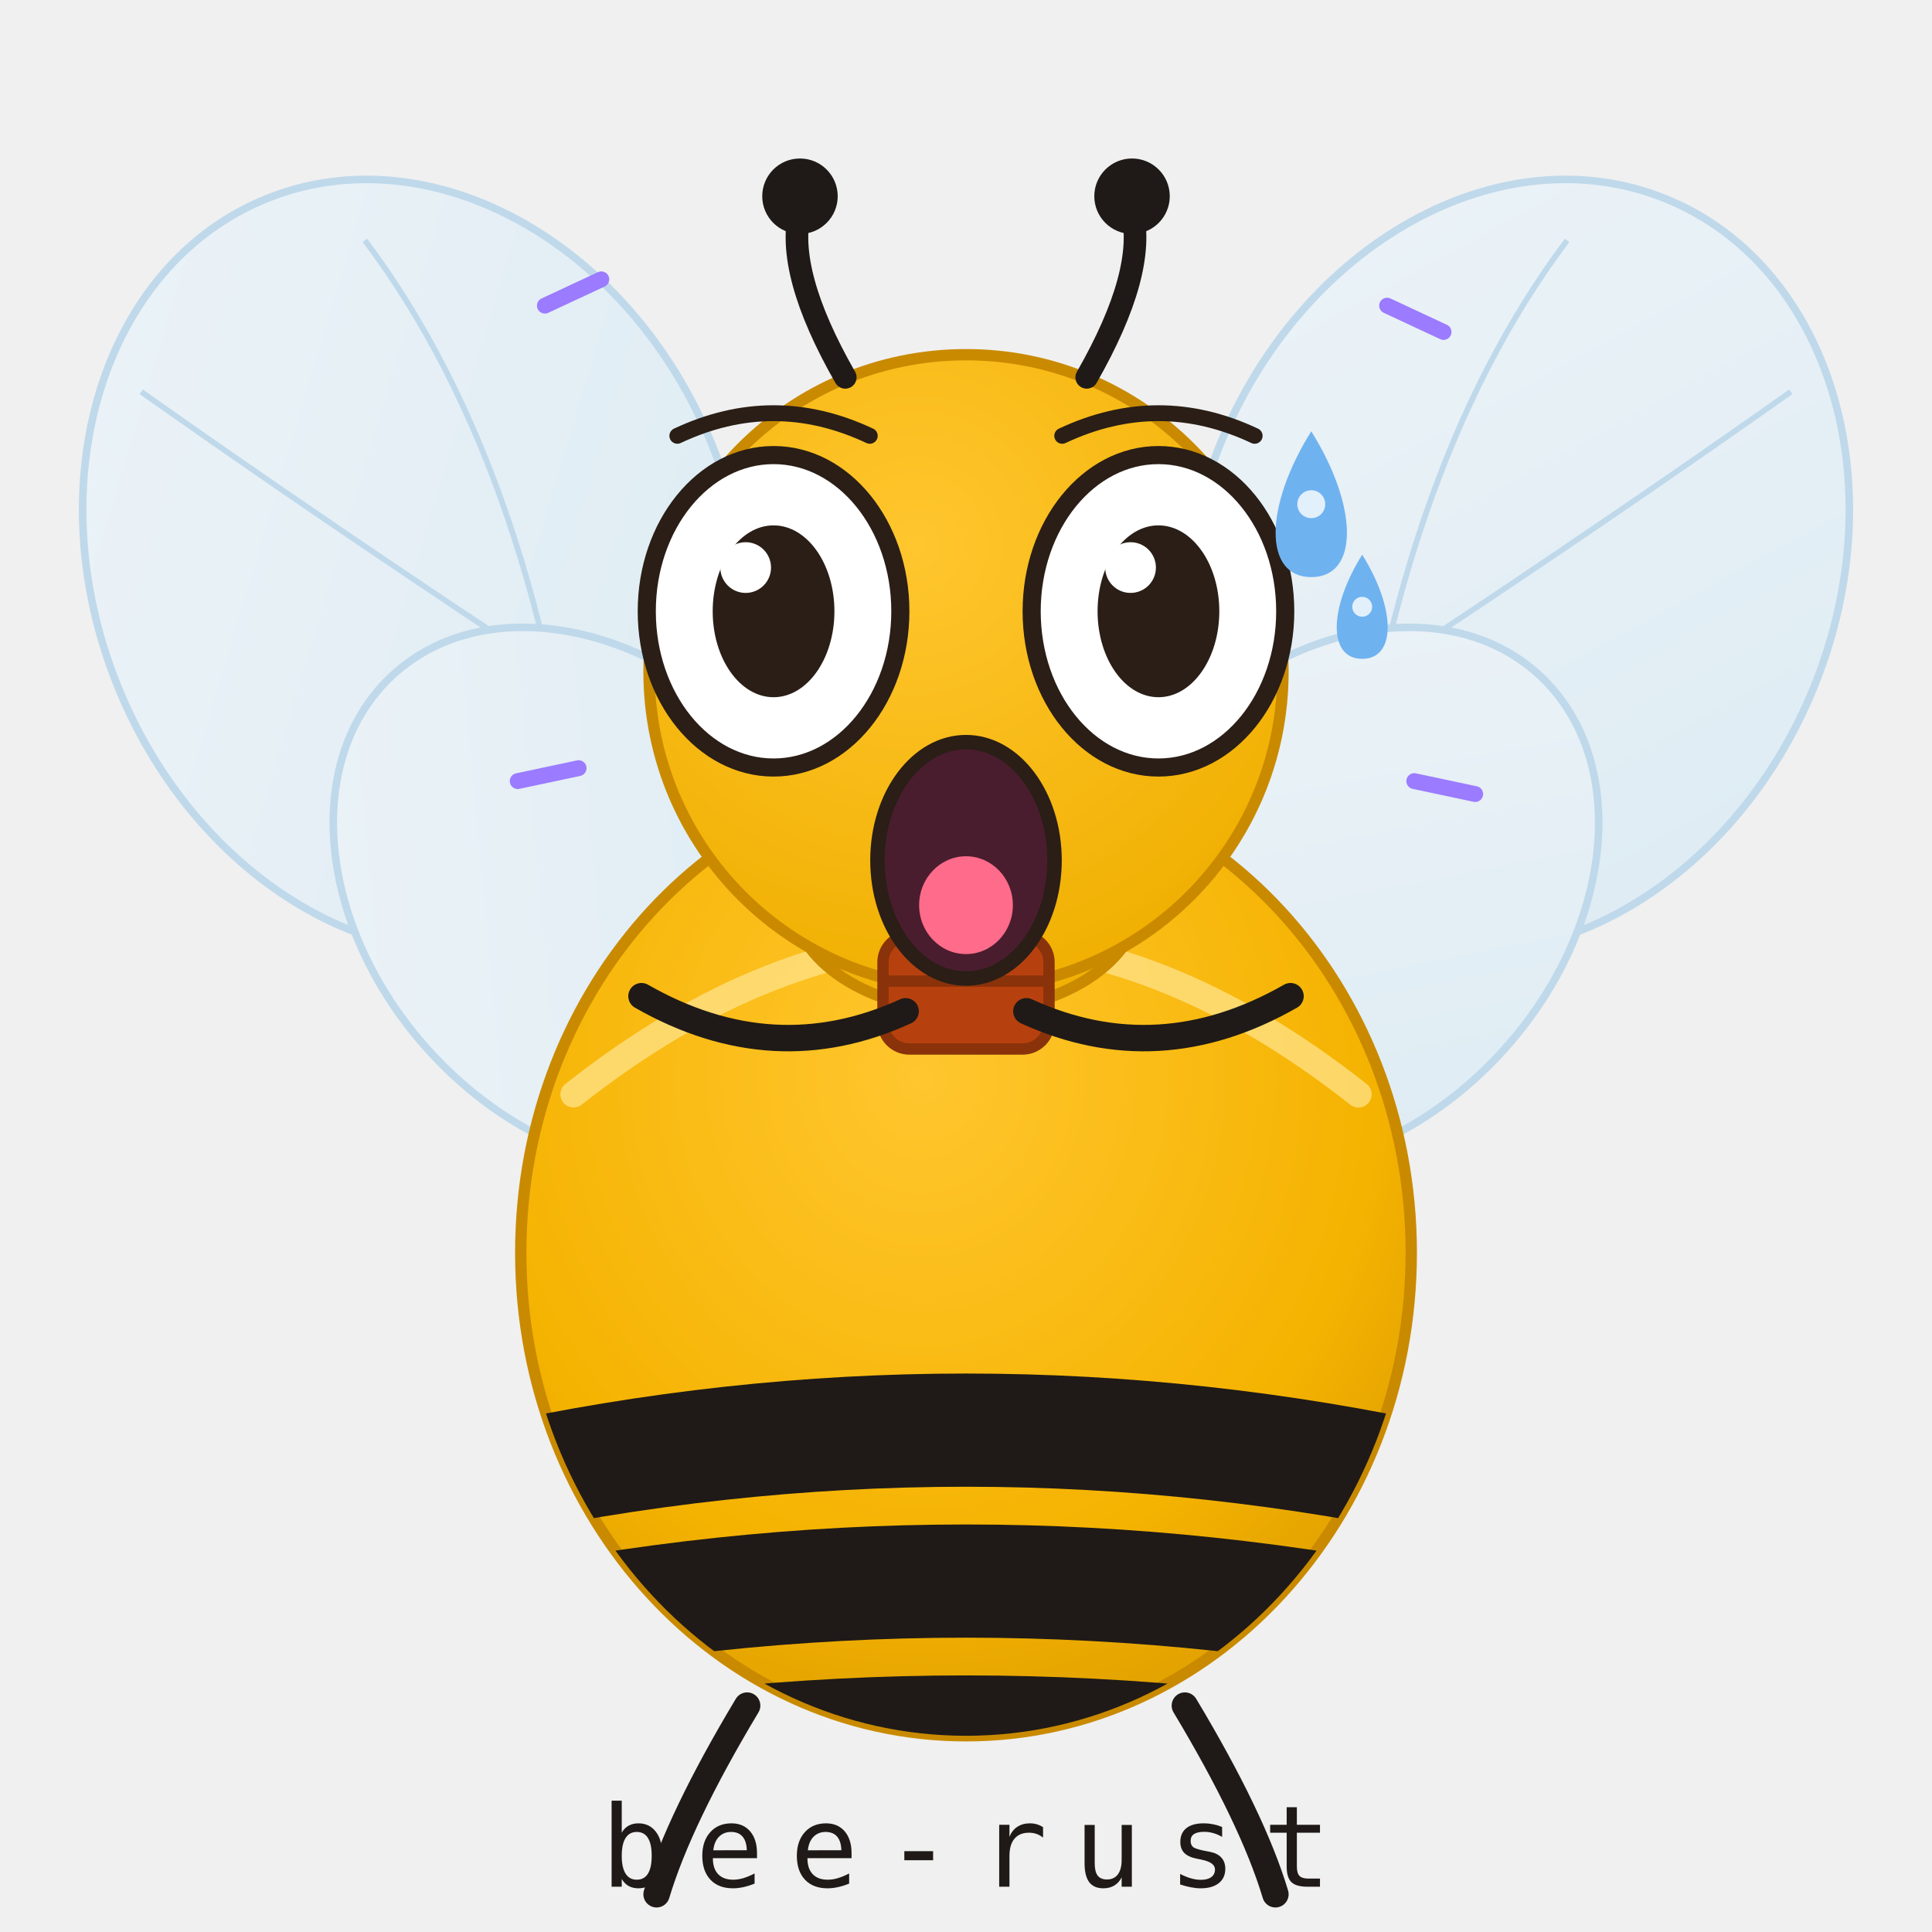
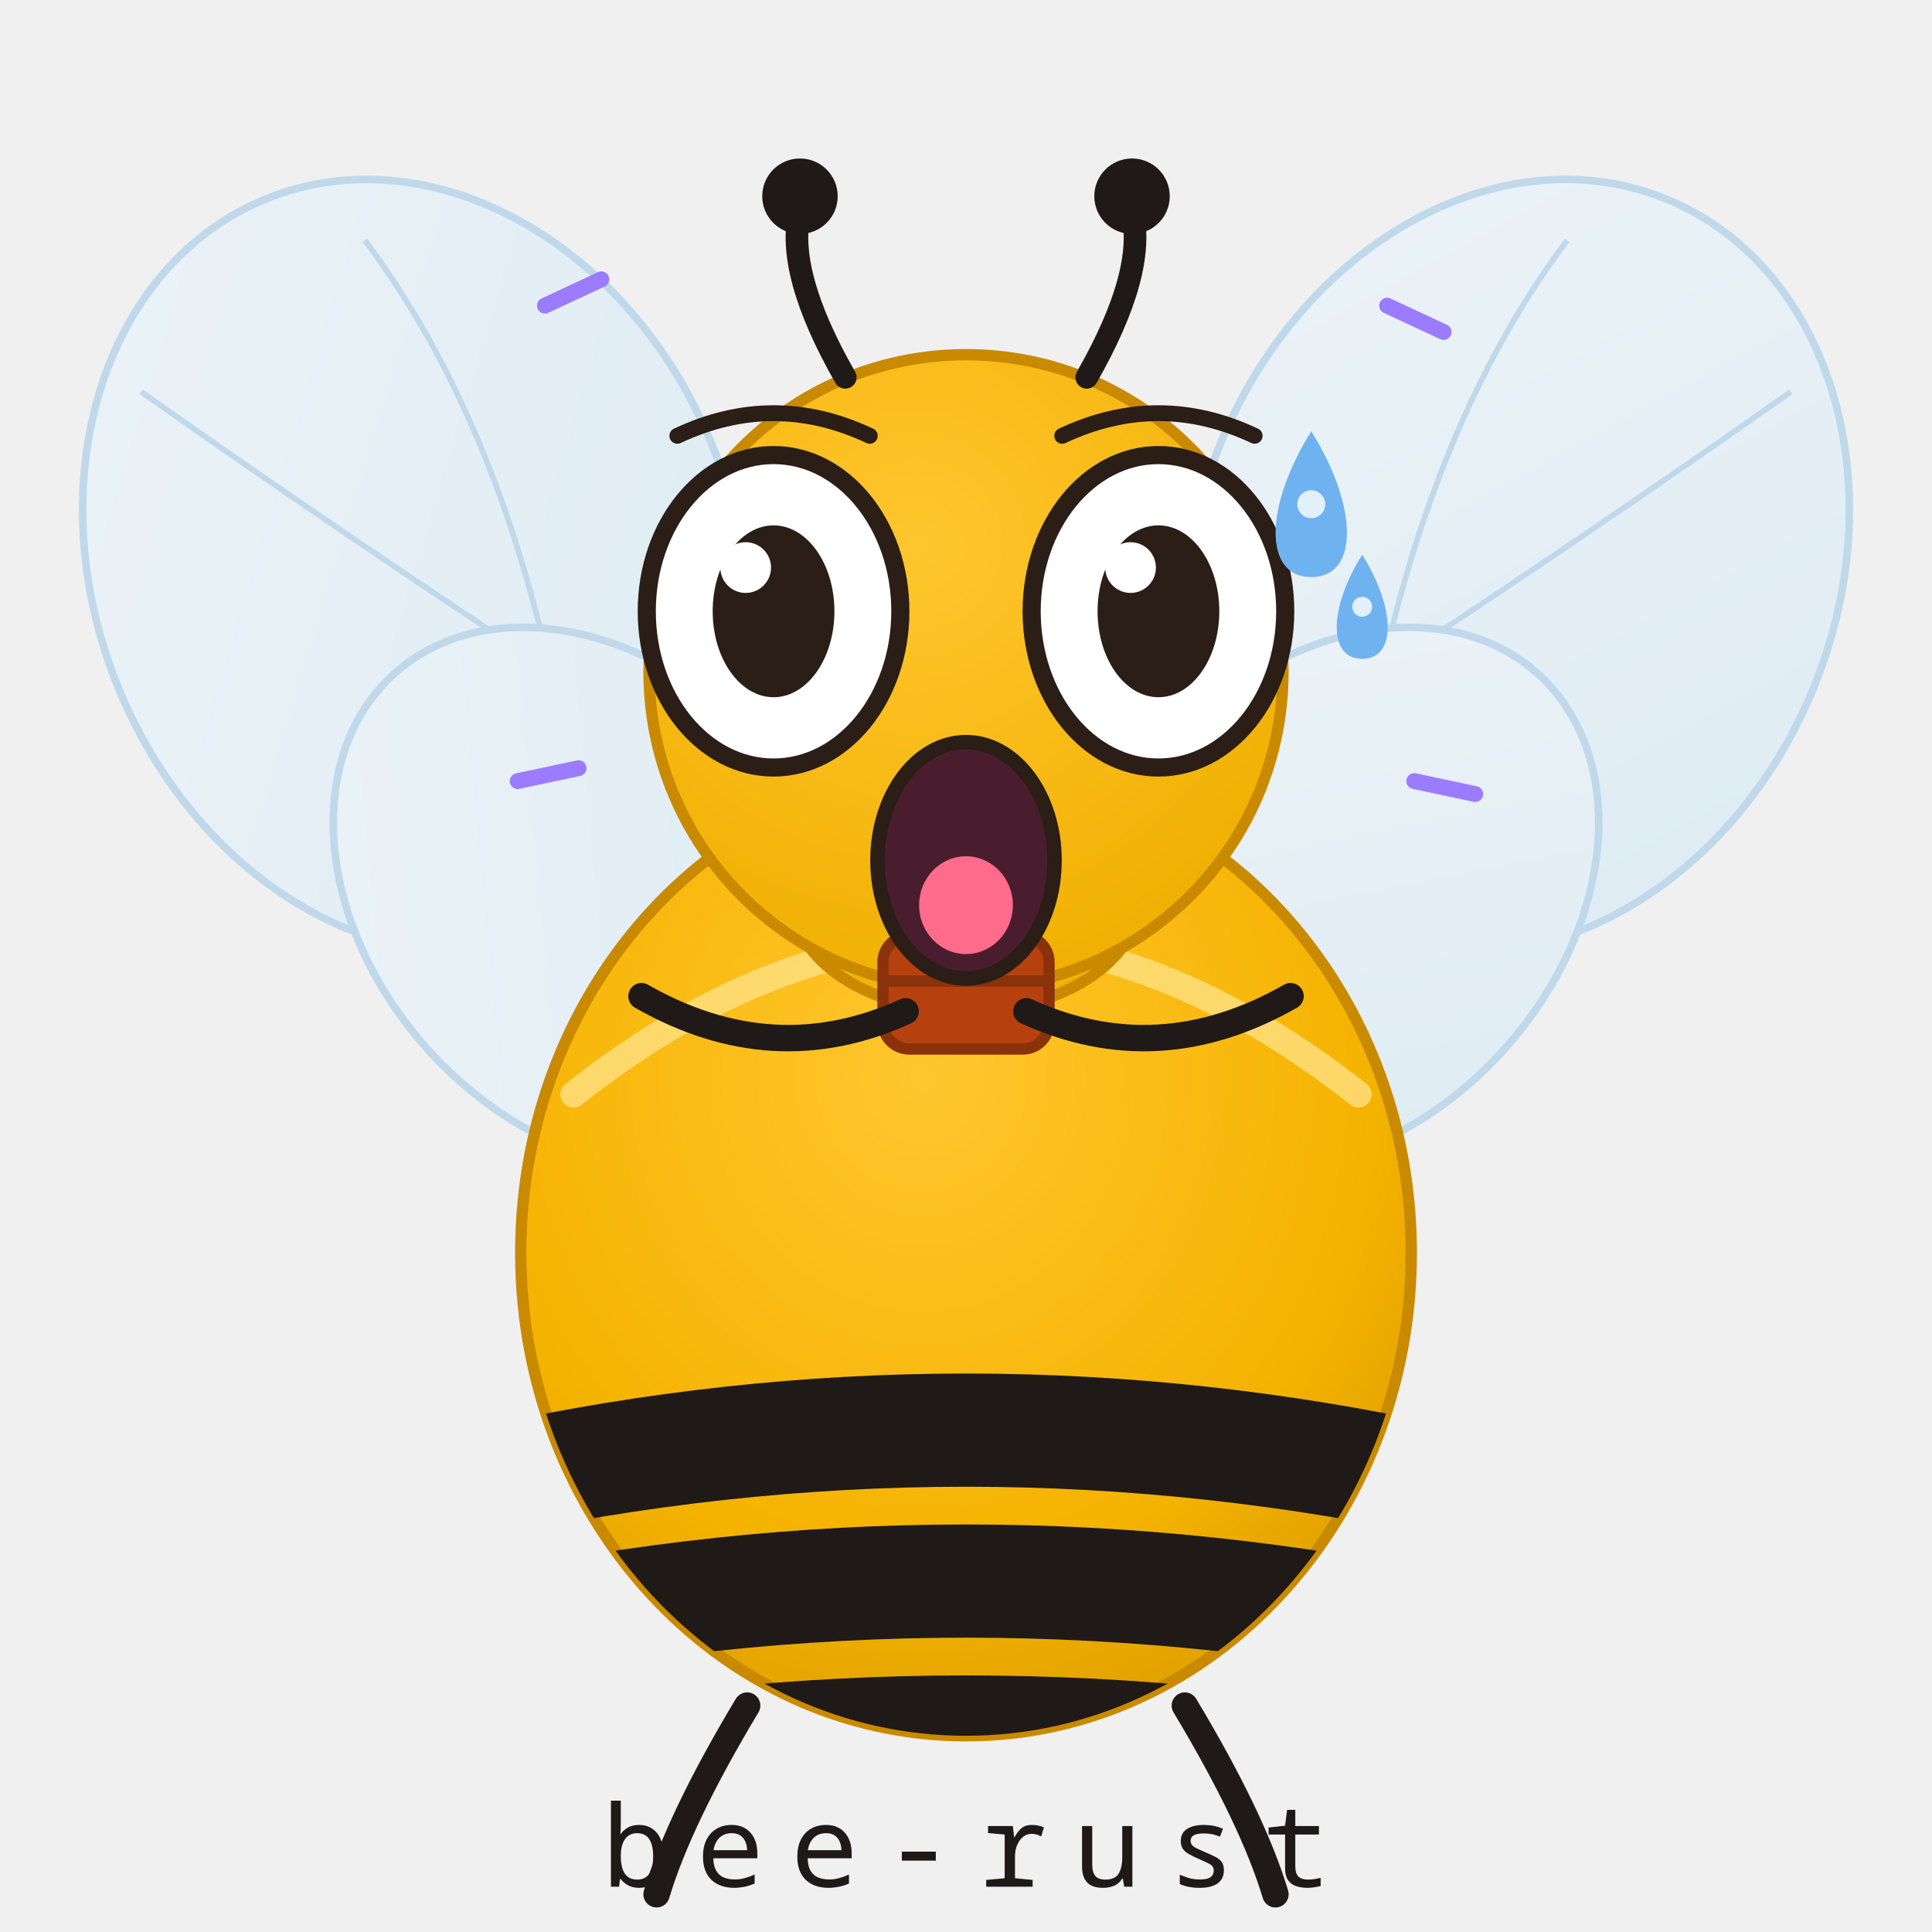
<svg xmlns="http://www.w3.org/2000/svg" viewBox="0 0 512 512" width="512" height="512" role="img" aria-label="Rusty · 惊恐 Terrified">
  <style>
.ex-motion { animation: ex-tremble 0.18s ease-in-out infinite; transform-box: fill-box; transform-origin: 50% 50%; }
.ex-anim-tear { animation: ex-tear 1.8s ease-in infinite; transform-box: fill-box; transform-origin: center; }
.ex-anim-sweat { animation: ex-tear 1.5s ease-in infinite; transform-box: fill-box; transform-origin: center; }
.ex-anim-heart { animation: ex-heart 2.2s ease-out infinite; transform-box: fill-box; transform-origin: center; }
.ex-anim-spark { animation: ex-spark 1.9s ease-in-out infinite; transform-box: fill-box; transform-origin: center; }
.ex-anim-rain { animation: ex-rain 1.4s linear infinite; transform-box: fill-box; transform-origin: center; }
.ex-anim-confetti { animation: ex-confetti 2.4s linear infinite; transform-box: fill-box; transform-origin: center; }
.ex-anim-pulse { animation: ex-pulse 1.6s ease-in-out infinite; transform-box: fill-box; transform-origin: center; }
.ex-anim-knock { animation: ex-knock 0.55s ease-in-out infinite; transform-box: fill-box; transform-origin: center; }
.ex-anim-knockline { animation: ex-knockline 0.55s ease-out infinite; transform-box: fill-box; transform-origin: center; }
.ex-anim-palm { animation: ex-palm 0.9s ease-in-out infinite; transform-box: fill-box; transform-origin: center; }
.ex-anim-steam { animation: ex-steam 1.8s ease-out infinite; transform-box: fill-box; transform-origin: center; }
.ex-anim-shock { animation: ex-shock 0.5s ease-in-out infinite; transform-box: fill-box; transform-origin: center; }
.ex-anim-please { animation: ex-please 1.4s ease-in-out infinite; transform-box: fill-box; transform-origin: center; }
.ex-anim-drift { animation: ex-drift 4.5s ease-in-out infinite; transform-box: fill-box; transform-origin: center; }
@keyframes ex-tremble { 0%,100% { transform: translate(0,0); } 25% { transform: translate(-9.6px,5.28px); } 50% { transform: translate(9.6px,-5.28px); } 75% { transform: translate(-7.68px,5.28px); } }
@keyframes ex-tear { 0% { transform: translateY(0); opacity: 0; } 18% { opacity: 1; } 100% { transform: translateY(33px); opacity: 0; } }
@keyframes ex-heart { 0% { transform: translateY(0) scale(.65); opacity: 0; } 20% { opacity: 1; } 100% { transform: translateY(-54px) scale(1.15); opacity: 0; } }
@keyframes ex-spark { 0%,100% { transform: scale(.6) rotate(0deg); opacity: .3; } 50% { transform: scale(1.15) rotate(25deg); opacity: 1; } }
@keyframes ex-rain { 0% { transform: translateY(0); opacity: 0; } 20% { opacity: 1; } 100% { transform: translateY(36px); opacity: 0; } }
@keyframes ex-confetti { 0% { transform: translateY(-10.5px) rotate(0deg); opacity: 1; } 100% { transform: translateY(48px) rotate(200deg); opacity: 0; } }
@keyframes ex-pulse { 0%,100% { transform: scale(1); opacity: .35; } 50% { transform: scale(1.18); opacity: .7; } }
@keyframes ex-knock { 0%,100% { transform: translateX(13.5px); } 35% { transform: translateX(0); } }
@keyframes ex-knockline { 0%,100% { transform: scaleX(.6); opacity: .35; } 35% { transform: scaleX(1); opacity: 1; } }
@keyframes ex-palm { 0%,100% { transform: translateY(0) rotate(0deg); } 50% { transform: translateY(-3.6px) rotate(-4deg); } }
@keyframes ex-steam { 0% { transform: translateY(0); opacity: .7; } 100% { transform: translateY(-27px); opacity: 0; } }
@keyframes ex-shock { 0%,100% { transform: scaleX(.7); opacity: .4; } 50% { transform: scaleX(1.25); opacity: 1; } }
@keyframes ex-please { 0%,100% { transform: translateY(0); } 50% { transform: translateY(-5.4px); } }
@keyframes ex-drift { 0%,100% { transform: translateY(0); } 50% { transform: translateY(-6px); } }
@media (prefers-reduced-motion: reduce) {
  .ex-motion, [class*="ex-anim-"] { animation: none !important; }
}
</style>
  <g class="ex-motion ex-terrified">
    <g class="ex-base">
      <defs>
        <radialGradient id="bellyGrad" cx="45%" cy="32%" r="72%">
          <stop offset="0%" stop-color="#FFC62E" />
          <stop offset="70%" stop-color="#F5B301">
        
      </stop>
          <stop offset="100%" stop-color="#DE9E00" />
        </radialGradient>
        <radialGradient id="headGrad" cx="42%" cy="30%" r="75%">
          <stop offset="0%" stop-color="#FFC62E" />
          <stop offset="100%" stop-color="#F0AF00" />
        </radialGradient>
        <linearGradient id="wingGrad" x1="0" y1="0" x2="1" y2="1">
          <stop offset="0%" stop-color="#EAF5FC" />
          <stop offset="100%" stop-color="#CFE8F5" />
        </linearGradient>
        <clipPath id="bellyClip">
          <ellipse cx="256" cy="332" rx="118" ry="128" />
        </clipPath>
      </defs>
      <g>
        <g fill="url(#wingGrad)" stroke="#9FC9E8" stroke-width="2" opacity="0.6">
          <g>
            <ellipse cx="110" cy="150" rx="85" ry="105" transform="rotate(-22 110 150)" />
            <path d="M60 80 Q105 150 165 235" fill="none" stroke-width="1.5" transform="rotate(-22 110 150)" />
            <path d="M130 65 Q150 140 120 245" fill="none" stroke-width="1.5" transform="rotate(-22 110 150)" />
          </g>
          <g>
            <ellipse cx="402" cy="150" rx="85" ry="105" transform="rotate(22 402 150)" />
            <path d="M452 80 Q407 150 347 235" fill="none" stroke-width="1.5" transform="rotate(22 402 150)" />
            <path d="M382 65 Q362 140 392 245" fill="none" stroke-width="1.5" transform="rotate(22 402 150)" />
          </g>
          <g>
            <ellipse cx="158" cy="238" rx="60" ry="80" transform="rotate(-42 158 238)" />
          </g>
          <g>
            <ellipse cx="354" cy="238" rx="60" ry="80" transform="rotate(42 354 238)" />
          </g>
        </g>
        <g stroke="#1F1A17" stroke-width="7" stroke-linecap="round" fill="none">
          <path d="M198 452 Q180 482 174 502" />
          <path d="M314 452 Q332 482 338 502" />
        </g>
        <g>
          <ellipse cx="256" cy="332" rx="118" ry="128" fill="url(#bellyGrad)" stroke="#C98A00" stroke-width="3" />
          <path d="M152 290 Q256 208 360 290" fill="none" stroke="#FFE38A" stroke-width="7" stroke-linecap="round" opacity="0.75">
      
    </path>
          <g clip-path="url(#bellyClip)">
            <path d="M128 378 Q256 350 384 378 L384 408 Q256 380 128 408 Z" fill="#1F1A17" />
            <path d="M124 418 Q256 390 388 418 L388 448 Q256 420 124 448 Z" fill="#1F1A17" />
            <path d="M120 458 Q256 430 392 458 L392 486 Q256 460 120 486 Z" fill="#1F1A17" />
          </g>
        </g>
        <ellipse cx="256" cy="238" rx="46" ry="30" fill="url(#headGrad)" stroke="#C98A00" stroke-width="3" />
        <circle cx="256" cy="178" r="84" fill="url(#headGrad)" stroke="#C98A00" stroke-width="3" />
        <g stroke="#1F1A17" stroke-width="6" stroke-linecap="round" fill="#1F1A17">
          <path d="M224 100 Q208 72 212 56" fill="none" />
          <circle cx="212" cy="52" r="7" />
          <path d="M288 100 Q304 72 300 56" fill="none" />
          <circle cx="300" cy="52" r="7" />
        </g>
        <g>
          <rect x="234" y="248" width="44" height="30" rx="7" fill="#B7410E" stroke="#8A320A" stroke-width="3" />
          <path d="M234 260 L278 260" stroke="#8A320A" stroke-width="3" />
          <rect x="252" y="252" width="8" height="6" rx="2" fill="#E8890C" />
          <path d="M170 264 Q205 284 240 268" fill="none" stroke="#1F1A17" stroke-width="7" stroke-linecap="round" />
          <path d="M342 264 Q307 284 272 268" fill="none" stroke="#1F1A17" stroke-width="7" stroke-linecap="round" />
        </g>
-         <text x="256" y="500" text-anchor="middle" font-family="ui-monospace,SFMono-Regular,Menlo,monospace" font-size="30" letter-spacing="7" fill="#1F1A17">bee-rust</text>
+         <text x="256" y="500" text-anchor="middle" font-family="'JetBrains Mono','Noto Sans Mono','DejaVu Sans Mono',ui-monospace,monospace" font-size="30" letter-spacing="7" fill="#1F1A17">bee-rust</text>
      </g>
    </g>
    <g class="ex-face">
      <path d="M 179.5,115.5 Q 205,103.5 230.5,115.5" fill="none" stroke="#2A1E16" stroke-width="4.2" stroke-linecap="round" />
      <path d="M 281.5,115.5 Q 307,103.5 332.5,115.5" fill="none" stroke="#2A1E16" stroke-width="4.2" stroke-linecap="round" />
      <ellipse cx="205" cy="162" rx="33.6" ry="41.4" fill="#FFFFFF" stroke="#2A1E16" stroke-width="4.8" />
      <ellipse cx="205" cy="162" rx="16.13" ry="22.77" fill="#2A1E16" />
      <circle cx="197.61" cy="150.41" r="6.72" fill="#FFFFFF" />
      <ellipse cx="307" cy="162" rx="33.6" ry="41.4" fill="#FFFFFF" stroke="#2A1E16" stroke-width="4.8" />
      <ellipse cx="307" cy="162" rx="16.13" ry="22.77" fill="#2A1E16" />
      <circle cx="299.61" cy="150.41" r="6.72" fill="#FFFFFF" />
      <ellipse cx="256" cy="228" rx="23.46" ry="31.32" fill="#4A1D2E" stroke="#2A1E16" stroke-width="3.84" />
      <ellipse cx="256" cy="239.88" rx="12.42" ry="12.96" fill="#FF6B8A" />
      <g transform="translate(0 0)">
        <path class="ex-anim-sweat" style="animation-delay:0.2s" d="M 347.5,114.3 C 360.1,134.46 360.1,152.94 347.5,152.94 C 334.9,152.94 334.9,134.46 347.5,114.3 Z" fill="#6FB2F0" />
        <circle cx="347.5" cy="133.62" r="3.7" fill="#FFFFFF" opacity=".8" />
      </g>
      <g transform="translate(0 0)">
        <path class="ex-anim-sweat" style="animation-delay:0.2s" d="M 361,147 C 370,161.4 370,174.6 361,174.6 C 352,174.6 352,161.4 361,147 Z" fill="#6FB2F0" />
        <circle cx="361" cy="160.8" r="2.64" fill="#FFFFFF" opacity=".8" />
      </g>
      <g transform="translate(144.4 81) rotate(-25)">
        <path class="ex-anim-shock" style="animation-delay:0.0s" d="M 0 0 L 16.5 0" stroke="#9B7BFF" stroke-width="4.2" stroke-linecap="round" />
      </g>
      <g transform="translate(367.6 81) rotate(25)">
        <path class="ex-anim-shock" style="animation-delay:0.08s" d="M 0 0 L 16.5 0" stroke="#9B7BFF" stroke-width="4.2" stroke-linecap="round" />
      </g>
      <g transform="translate(137.2 207) rotate(-12)">
        <path class="ex-anim-shock" style="animation-delay:0.16s" d="M 0 0 L 16.5 0" stroke="#9B7BFF" stroke-width="4.2" stroke-linecap="round" />
      </g>
      <g transform="translate(374.8 207) rotate(12)">
        <path class="ex-anim-shock" style="animation-delay:0.24s" d="M 0 0 L 16.5 0" stroke="#9B7BFF" stroke-width="4.2" stroke-linecap="round" />
      </g>
    </g>
  </g>
</svg>
